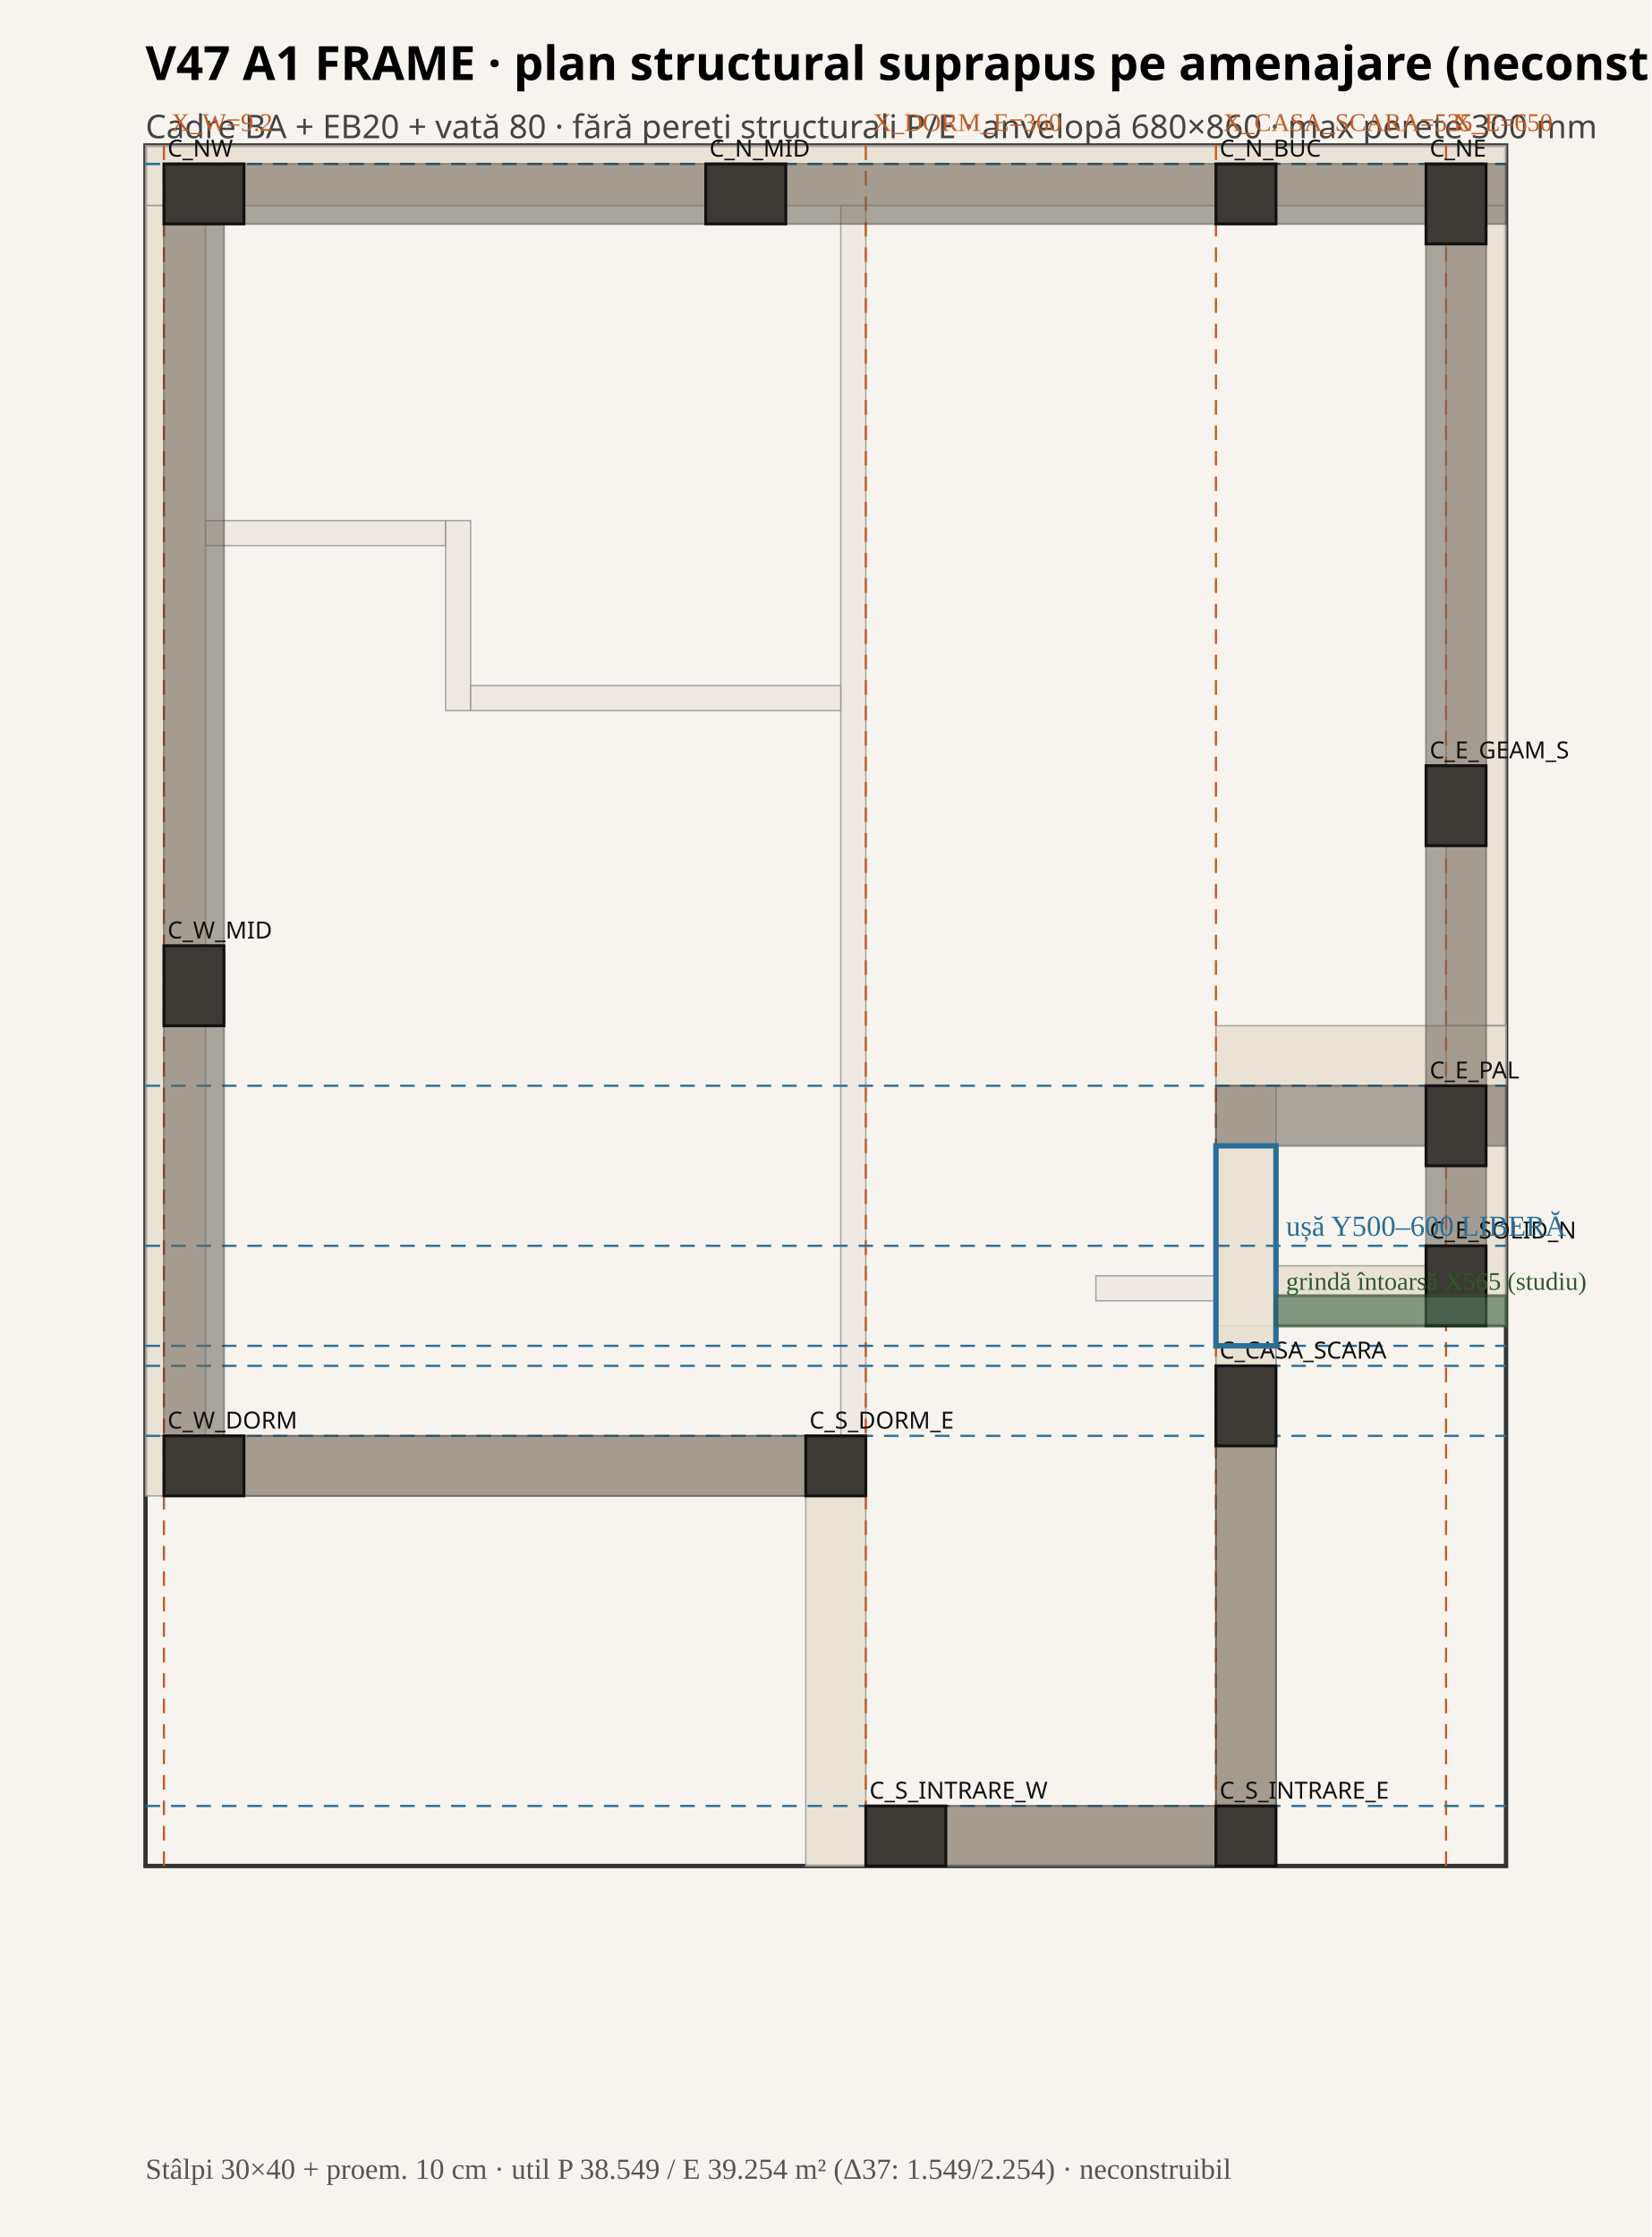
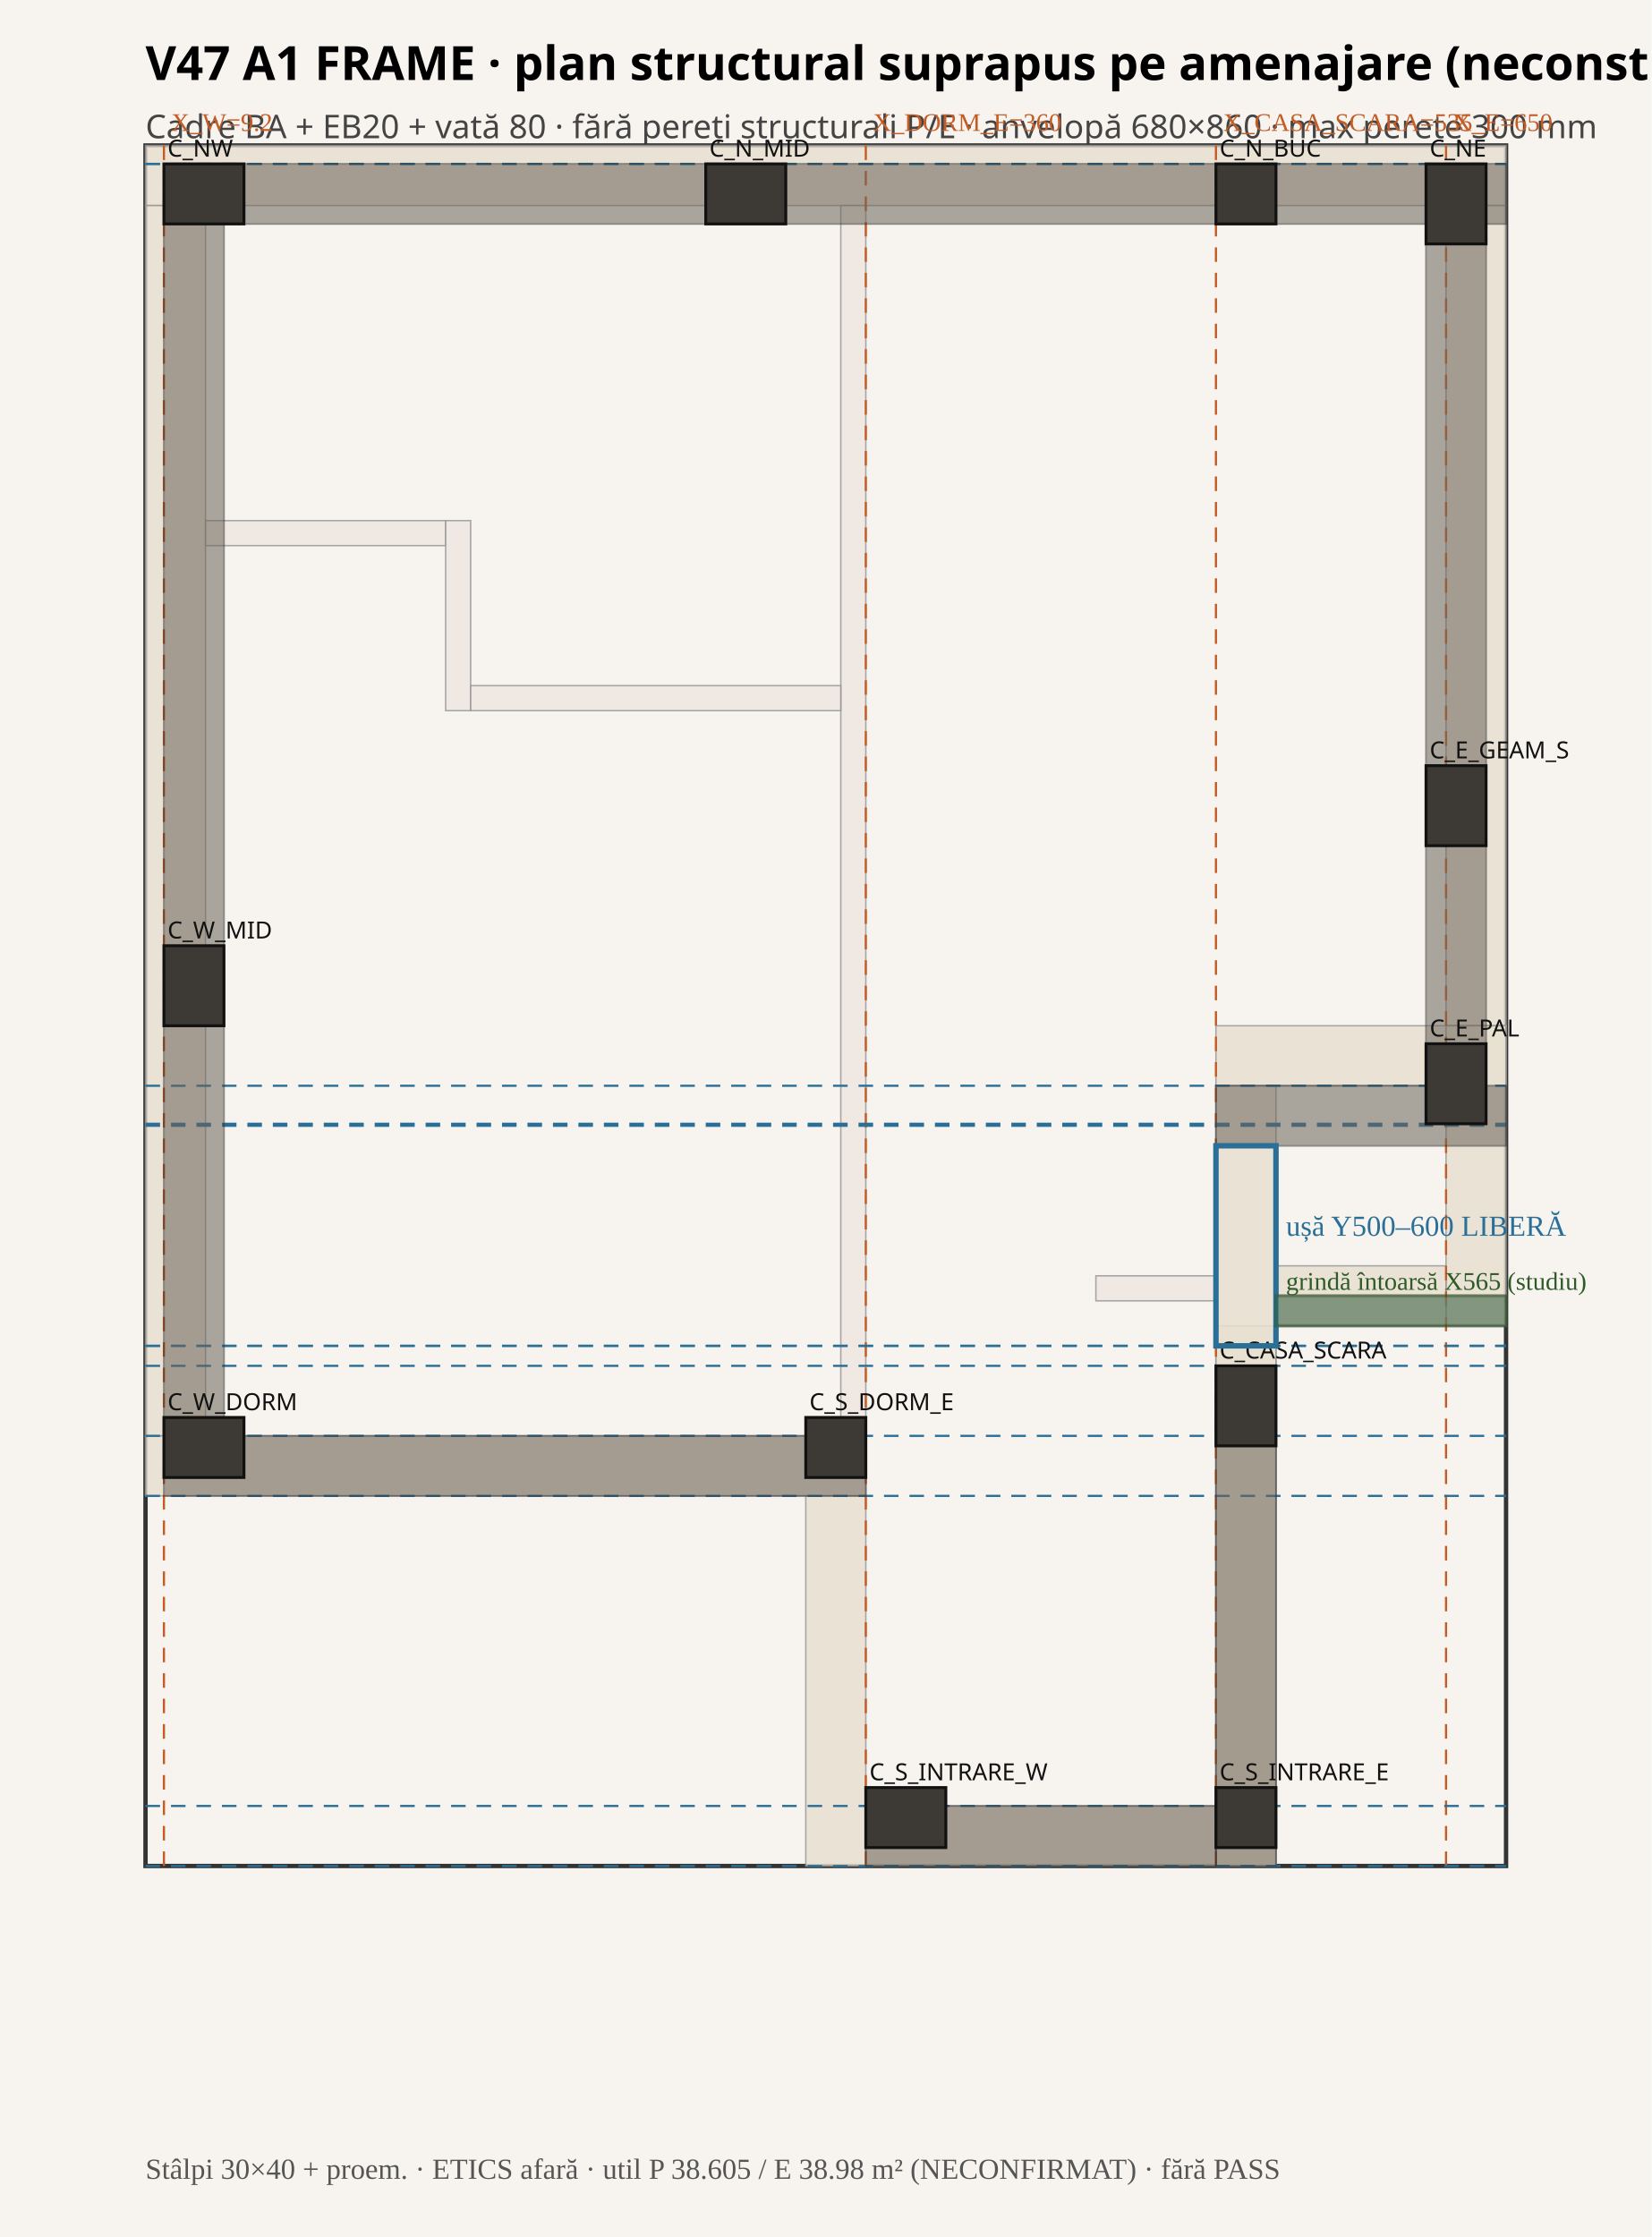
<svg xmlns="http://www.w3.org/2000/svg" width="454" height="615" viewBox="0 0 454 615">
  <rect width="100%" height="100%" fill="#f7f4ef" />
  <text x="40" y="22" font-size="13" font-weight="600" font-family="IBM Plex Sans,Segoe UI,sans-serif">V47 A1 FRAME · plan structural suprapus pe amenajare (neconstruibil)</text>
  <text x="40" y="38" font-size="9" fill="#444" font-family="IBM Plex Sans,Segoe UI,sans-serif">Cadre BA + EB20 + vată 80 · fără pereți structurali P/E · anvelopă 680×860 · max perete 300 mm</text>
  <rect x="40" y="40" width="374" height="473" fill="none" stroke="#333" stroke-width="1.2" />
  <rect x="40" y="40" width="374" height="16.5" fill="#e8e0d0" stroke="#999" stroke-width="0.4" opacity="0.85" />
  <rect x="40" y="56.5" width="16.5" height="338.25" fill="#e8e0d0" stroke="#999" stroke-width="0.4" opacity="0.85" />
  <rect x="397.5" y="56.5" width="16.5" height="225.5" fill="#e8e0d0" stroke="#999" stroke-width="0.4" opacity="0.85" />
  <rect x="334.25" y="282" width="79.75" height="16.5" fill="#e8e0d0" stroke="#999" stroke-width="0.4" opacity="0.85" />
  <rect x="238" y="496.5" width="96.25" height="16.5" fill="#e8e0d0" stroke="#999" stroke-width="0.4" opacity="0.85" />
  <rect x="40" y="394.75" width="198" height="16.5" fill="#e8e0d0" stroke="#999" stroke-width="0.4" opacity="0.85" />
  <rect x="231.125" y="56.5" width="6.875" height="338.25" fill="#eee8e0" stroke="#999" stroke-width="0.4" opacity="0.85" />
  <rect x="56.5" y="143.125" width="66" height="6.875" fill="#eee8e0" stroke="#999" stroke-width="0.4" opacity="0.85" />
  <rect x="122.5" y="143.125" width="6.875" height="52.25" fill="#eee8e0" stroke="#999" stroke-width="0.4" opacity="0.85" />
  <rect x="129.375" y="188.5" width="101.75" height="6.875" fill="#eee8e0" stroke="#999" stroke-width="0.4" opacity="0.85" />
  <rect x="334.25" y="364.5" width="16.5" height="148.5" fill="#e8e0d0" stroke="#999" stroke-width="0.4" opacity="0.85" />
  <rect x="301.25" y="350.75" width="33" height="6.875" fill="#eee8e0" stroke="#999" stroke-width="0.4" opacity="0.85" />
  <rect x="221.5" y="411.25" width="16.5" height="101.75" fill="#e8e0d0" stroke="#999" stroke-width="0.4" opacity="0.85" />
  <rect x="397.5" y="282" width="16.5" height="82.5" fill="#e8e0d0" stroke="#999" stroke-width="0.4" opacity="0.85" />
  <rect x="334.25" y="298.5" width="16.5" height="214.5" fill="#e8e0d0" stroke="#999" stroke-width="0.4" opacity="0.85" />
  <rect x="350.75" y="348" width="46.75" height="16.5" fill="#e8e0d0" stroke="#999" stroke-width="0.4" opacity="0.85" />
  <line x1="45.06" y1="40" x2="45.06" y2="513" stroke="#c45c26" stroke-width="0.6" stroke-dasharray="4 3" />
  <text x="47.06" y="36" font-size="7" fill="#c45c26">X_W=9.2</text>
  <line x1="334.25" y1="40" x2="334.25" y2="513" stroke="#c45c26" stroke-width="0.6" stroke-dasharray="4 3" />
  <text x="336.25" y="36" font-size="7" fill="#c45c26">X_CASA_SCARA=535</text>
  <line x1="397.5" y1="40" x2="397.5" y2="513" stroke="#c45c26" stroke-width="0.6" stroke-dasharray="4 3" />
  <text x="399.5" y="36" font-size="7" fill="#c45c26">X_E=650</text>
  <line x1="238" y1="40" x2="238" y2="513" stroke="#c45c26" stroke-width="0.6" stroke-dasharray="4 3" />
  <text x="240" y="36" font-size="7" fill="#c45c26">X_DORM_E=360</text>
  <line x1="40" y1="45.06" x2="414" y2="45.06" stroke="#2a6f97" stroke-width="0.6" stroke-dasharray="4 3" />
  <line x1="40" y1="45.06" x2="414" y2="45.06" stroke="#2a6f97" stroke-width="0.6" stroke-dasharray="4 3" />
  <line x1="40" y1="298.5" x2="414" y2="298.5" stroke="#2a6f97" stroke-width="0.6" stroke-dasharray="4 3" />
-   <line x1="40" y1="342.5" x2="414" y2="342.5" stroke="#2a6f97" stroke-width="0.6" stroke-dasharray="4 3" />
+   <line x1="40" y1="308.95" x2="414" y2="308.95" stroke="#2a6f97" stroke-width="0.6" stroke-dasharray="4 3" />
+   <line x1="40" y1="309.5" x2="414" y2="309.5" stroke="#2a6f97" stroke-width="0.6" stroke-dasharray="4 3" />
+   <line x1="40" y1="370" x2="414" y2="370" stroke="#2a6f97" stroke-width="0.6" stroke-dasharray="4 3" />
  <line x1="40" y1="370" x2="414" y2="370" stroke="#2a6f97" stroke-width="0.6" stroke-dasharray="4 3" />
  <line x1="40" y1="375.5" x2="414" y2="375.5" stroke="#2a6f97" stroke-width="0.6" stroke-dasharray="4 3" />
  <line x1="40" y1="394.75" x2="414" y2="394.75" stroke="#2a6f97" stroke-width="0.6" stroke-dasharray="4 3" />
+   <line x1="40" y1="411.25" x2="414" y2="411.25" stroke="#2a6f97" stroke-width="0.6" stroke-dasharray="4 3" />
  <line x1="40" y1="496.5" x2="414" y2="496.5" stroke="#2a6f97" stroke-width="0.6" stroke-dasharray="4 3" />
+   <line x1="40" y1="513" x2="414" y2="513" stroke="#2a6f97" stroke-width="0.6" stroke-dasharray="4 3" />
  <rect x="45.06" y="45.06" width="368.94" height="16.5" fill="#6a6358" opacity="0.55" stroke="#333" stroke-width="0.5" />
  <rect x="45.06" y="45.06" width="16.5" height="349.69" fill="#6a6358" opacity="0.55" stroke="#333" stroke-width="0.5" />
-   <rect x="392" y="45.06" width="16.5" height="319.44" fill="#6a6358" opacity="0.55" stroke="#333" stroke-width="0.5" />
+   <rect x="392" y="45.06" width="16.5" height="263.89" fill="#6a6358" opacity="0.55" stroke="#333" stroke-width="0.5" />
  <rect x="334.25" y="375.5" width="16.5" height="137.5" fill="#6a6358" opacity="0.55" stroke="#333" stroke-width="0.5" />
  <rect x="350.75" y="356.25" width="63.25" height="8.25" fill="#6a6358" opacity="0.55" stroke="#333" stroke-width="0.5" />
  <rect x="45.06" y="394.75" width="192.94" height="16.5" fill="#6a6358" opacity="0.55" stroke="#333" stroke-width="0.5" />
  <rect x="238" y="496.5" width="96.25" height="16.5" fill="#6a6358" opacity="0.55" stroke="#333" stroke-width="0.5" />
  <rect x="334.25" y="298.5" width="79.75" height="16.5" fill="#6a6358" opacity="0.55" stroke="#333" stroke-width="0.5" />
  <rect x="45.06" y="45.06" width="22" height="16.5" fill="#3d3a36" stroke="#111" stroke-width="0.8" />
  <text x="46.06" y="43.06" font-size="6.5" fill="#111" font-family="IBM Plex Sans,Segoe UI,sans-serif">C_NW</text>
  <rect x="194" y="45.06" width="22" height="16.5" fill="#3d3a36" stroke="#111" stroke-width="0.8" />
  <text x="195" y="43.06" font-size="6.5" fill="#111" font-family="IBM Plex Sans,Segoe UI,sans-serif">C_N_MID</text>
  <rect x="334.25" y="45.06" width="16.5" height="16.5" fill="#3d3a36" stroke="#111" stroke-width="0.8" />
  <text x="335.25" y="43.06" font-size="6.5" fill="#111" font-family="IBM Plex Sans,Segoe UI,sans-serif">C_N_BUC</text>
  <rect x="392" y="45.06" width="16.5" height="22" fill="#3d3a36" stroke="#111" stroke-width="0.8" />
  <text x="393" y="43.06" font-size="6.5" fill="#111" font-family="IBM Plex Sans,Segoe UI,sans-serif">C_NE</text>
  <rect x="45.06" y="260" width="16.5" height="22" fill="#3d3a36" stroke="#111" stroke-width="0.8" />
  <text x="46.06" y="258" font-size="6.5" fill="#111" font-family="IBM Plex Sans,Segoe UI,sans-serif">C_W_MID</text>
-   <rect x="45.06" y="394.75" width="22" height="16.5" fill="#3d3a36" stroke="#111" stroke-width="0.8" />
-   <text x="46.06" y="392.75" font-size="6.5" fill="#111" font-family="IBM Plex Sans,Segoe UI,sans-serif">C_W_DORM</text>
-   <rect x="221.5" y="394.75" width="16.5" height="16.5" fill="#3d3a36" stroke="#111" stroke-width="0.8" />
-   <text x="222.5" y="392.75" font-size="6.5" fill="#111" font-family="IBM Plex Sans,Segoe UI,sans-serif">C_S_DORM_E</text>
+   <rect x="45.06" y="389.69" width="22" height="16.5" fill="#3d3a36" stroke="#111" stroke-width="0.8" />
+   <text x="46.06" y="387.69" font-size="6.5" fill="#111" font-family="IBM Plex Sans,Segoe UI,sans-serif">C_W_DORM</text>
+   <rect x="221.5" y="389.69" width="16.5" height="16.5" fill="#3d3a36" stroke="#111" stroke-width="0.8" />
+   <text x="222.5" y="387.69" font-size="6.5" fill="#111" font-family="IBM Plex Sans,Segoe UI,sans-serif">C_S_DORM_E</text>
  <rect x="392" y="210.5" width="16.5" height="22" fill="#3d3a36" stroke="#111" stroke-width="0.8" />
  <text x="393" y="208.5" font-size="6.5" fill="#111" font-family="IBM Plex Sans,Segoe UI,sans-serif">C_E_GEAM_S</text>
-   <rect x="392" y="298.5" width="16.5" height="22" fill="#3d3a36" stroke="#111" stroke-width="0.8" />
-   <text x="393" y="296.5" font-size="6.5" fill="#111" font-family="IBM Plex Sans,Segoe UI,sans-serif">C_E_PAL</text>
-   <rect x="392" y="342.5" width="16.5" height="22" fill="#3d3a36" stroke="#111" stroke-width="0.8" />
-   <text x="393" y="340.5" font-size="6.5" fill="#111" font-family="IBM Plex Sans,Segoe UI,sans-serif">C_E_SOLID_N</text>
+   <rect x="392" y="286.95" width="16.5" height="22" fill="#3d3a36" stroke="#111" stroke-width="0.8" />
+   <text x="393" y="284.95" font-size="6.5" fill="#111" font-family="IBM Plex Sans,Segoe UI,sans-serif">C_E_PAL</text>
  <rect x="334.25" y="375.5" width="16.5" height="22" fill="#3d3a36" stroke="#111" stroke-width="0.8" />
  <text x="335.25" y="373.5" font-size="6.5" fill="#111" font-family="IBM Plex Sans,Segoe UI,sans-serif">C_CASA_SCARA</text>
-   <rect x="238" y="496.5" width="22" height="16.5" fill="#3d3a36" stroke="#111" stroke-width="0.8" />
-   <text x="239" y="494.5" font-size="6.5" fill="#111" font-family="IBM Plex Sans,Segoe UI,sans-serif">C_S_INTRARE_W</text>
-   <rect x="334.25" y="496.5" width="16.5" height="16.5" fill="#3d3a36" stroke="#111" stroke-width="0.8" />
-   <text x="335.25" y="494.5" font-size="6.5" fill="#111" font-family="IBM Plex Sans,Segoe UI,sans-serif">C_S_INTRARE_E</text>
+   <rect x="238" y="491.44" width="22" height="16.5" fill="#3d3a36" stroke="#111" stroke-width="0.8" />
+   <text x="239" y="489.44" font-size="6.5" fill="#111" font-family="IBM Plex Sans,Segoe UI,sans-serif">C_S_INTRARE_W</text>
+   <rect x="334.25" y="491.44" width="16.5" height="16.5" fill="#3d3a36" stroke="#111" stroke-width="0.8" />
+   <text x="335.25" y="489.44" font-size="6.5" fill="#111" font-family="IBM Plex Sans,Segoe UI,sans-serif">C_S_INTRARE_E</text>
  <rect x="334.25" y="315" width="16.5" height="55" fill="none" stroke="#2a6f97" stroke-width="1.5" />
  <text x="353.5" y="339.75" font-size="8" fill="#2a6f97">ușă Y500–600 LIBERĂ</text>
  <rect x="350.75" y="356.25" width="63.25" height="8.25" fill="#5a8f6a" opacity="0.45" stroke="#2d5a27" />
  <text x="353.5" y="354.6" font-size="7" fill="#2d5a27">grindă întoarsă X565 (studiu)</text>
-   <text x="40" y="599" font-size="8" fill="#555">Stâlpi 30×40 + proem. 10 cm · util P 38.549 / E 39.254 m² (Δ37: 1.549/2.254) · neconstruibil</text>
+   <text x="40" y="599" font-size="8" fill="#555">Stâlpi 30×40 + proem. · ETICS afară · util P 38.605 / E 38.98 m² (NECONFIRMAT) · fără PASS</text>
</svg>
